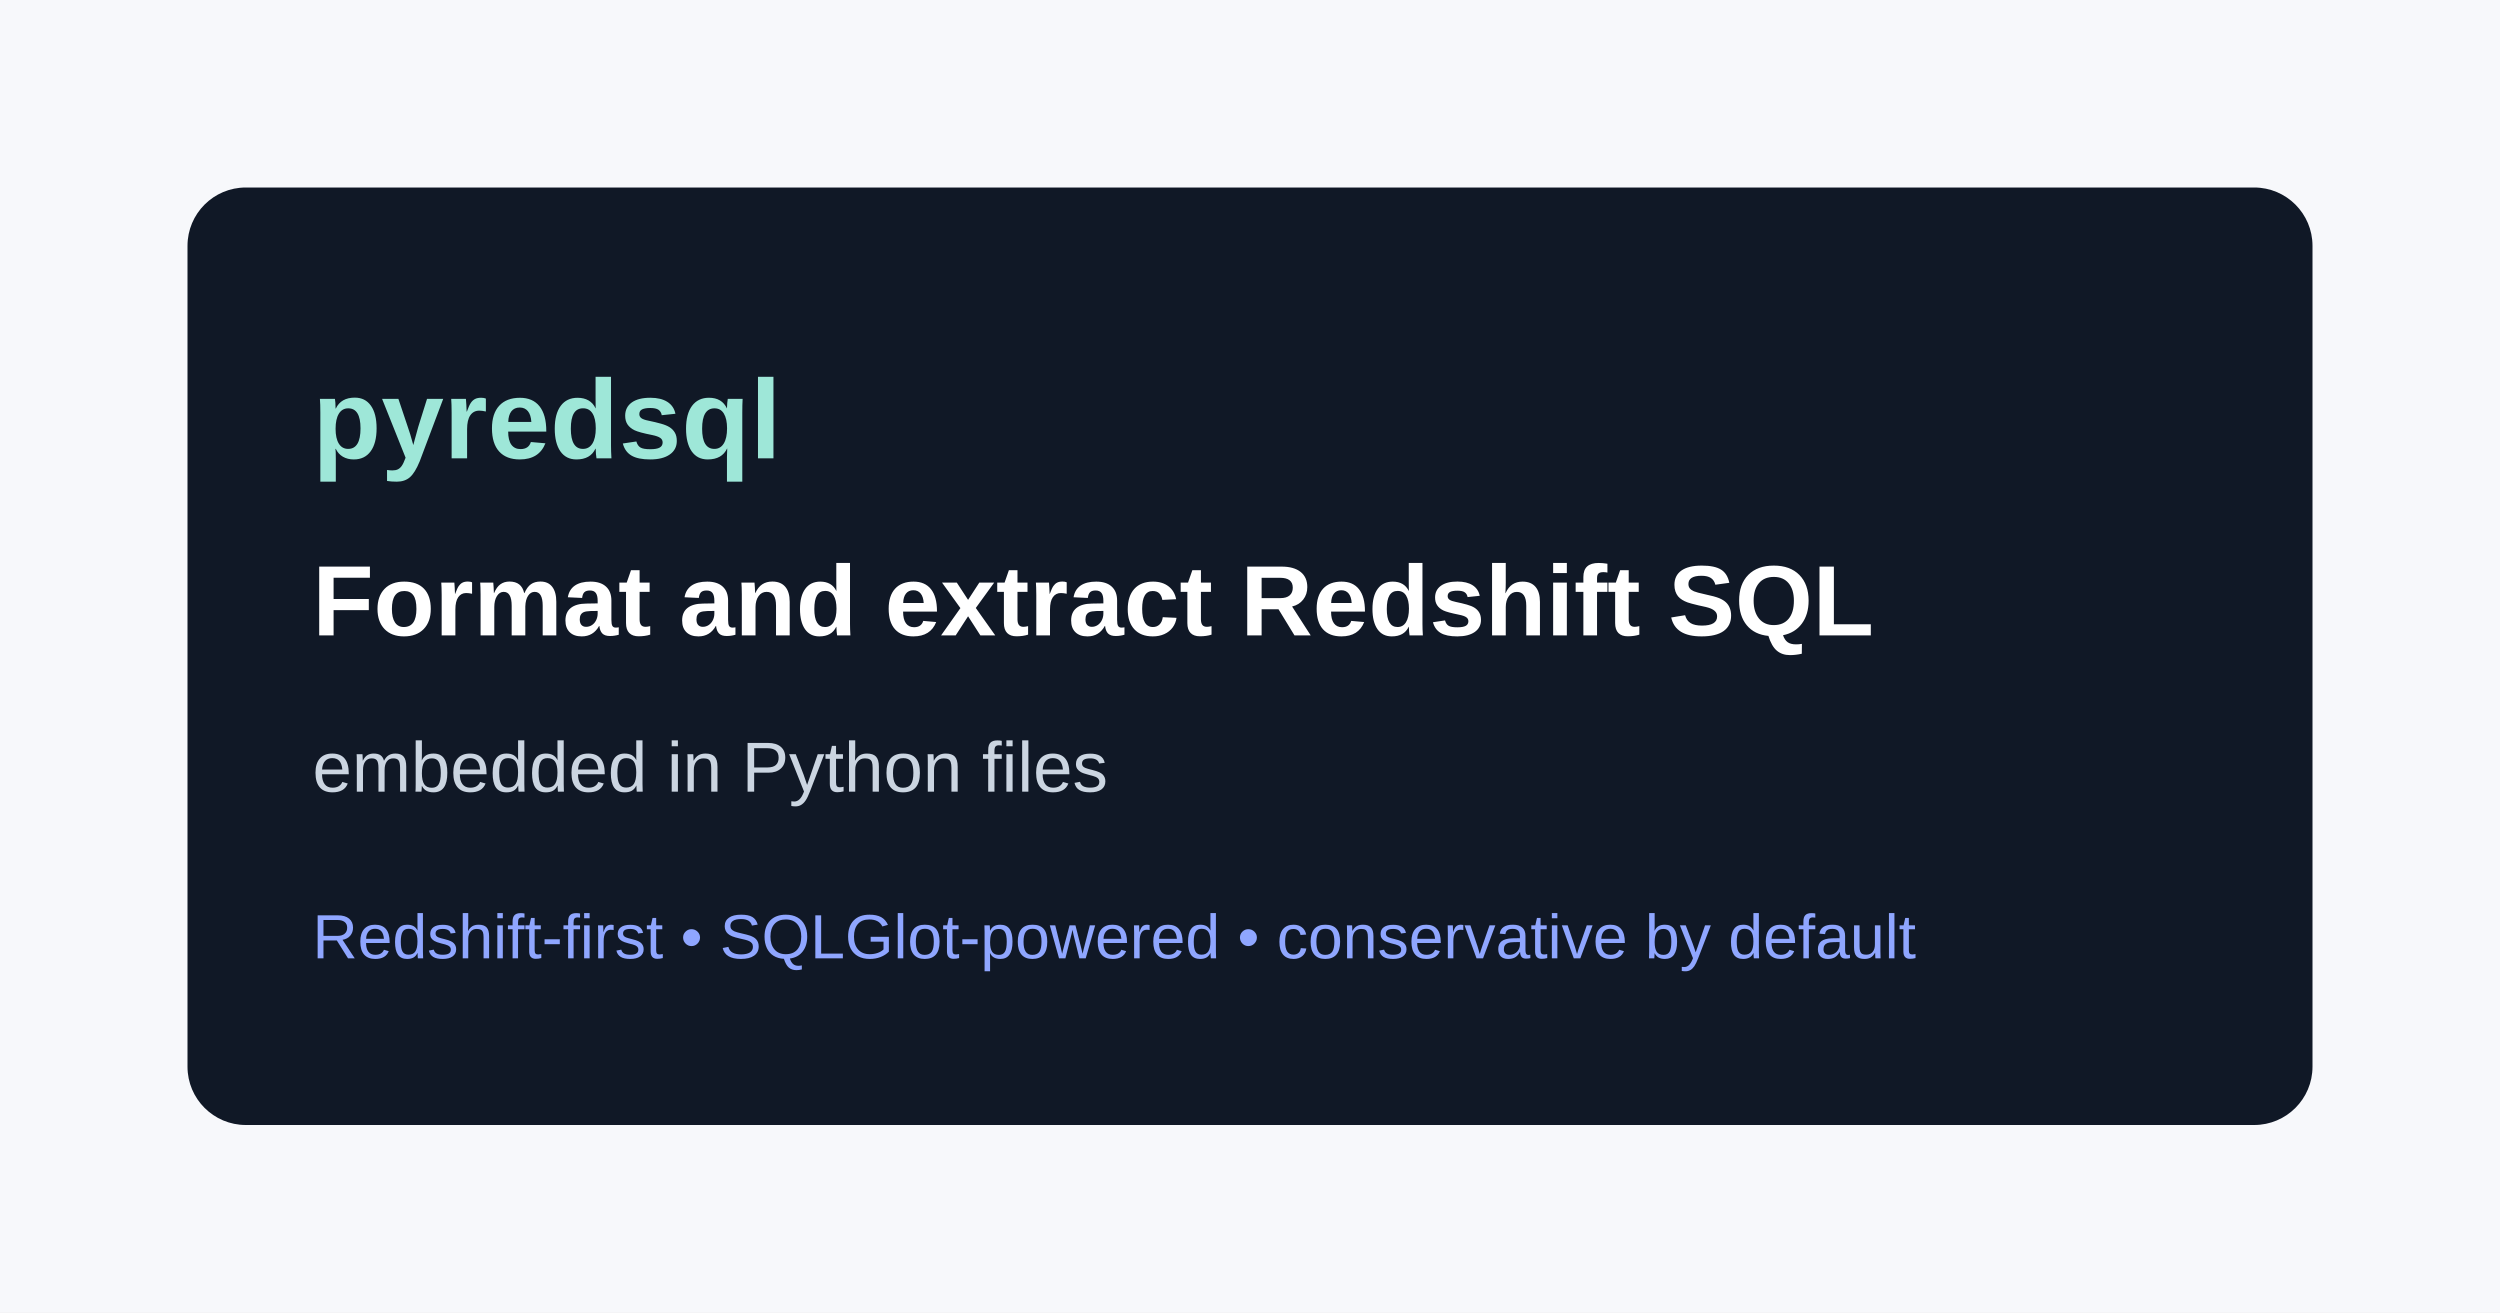
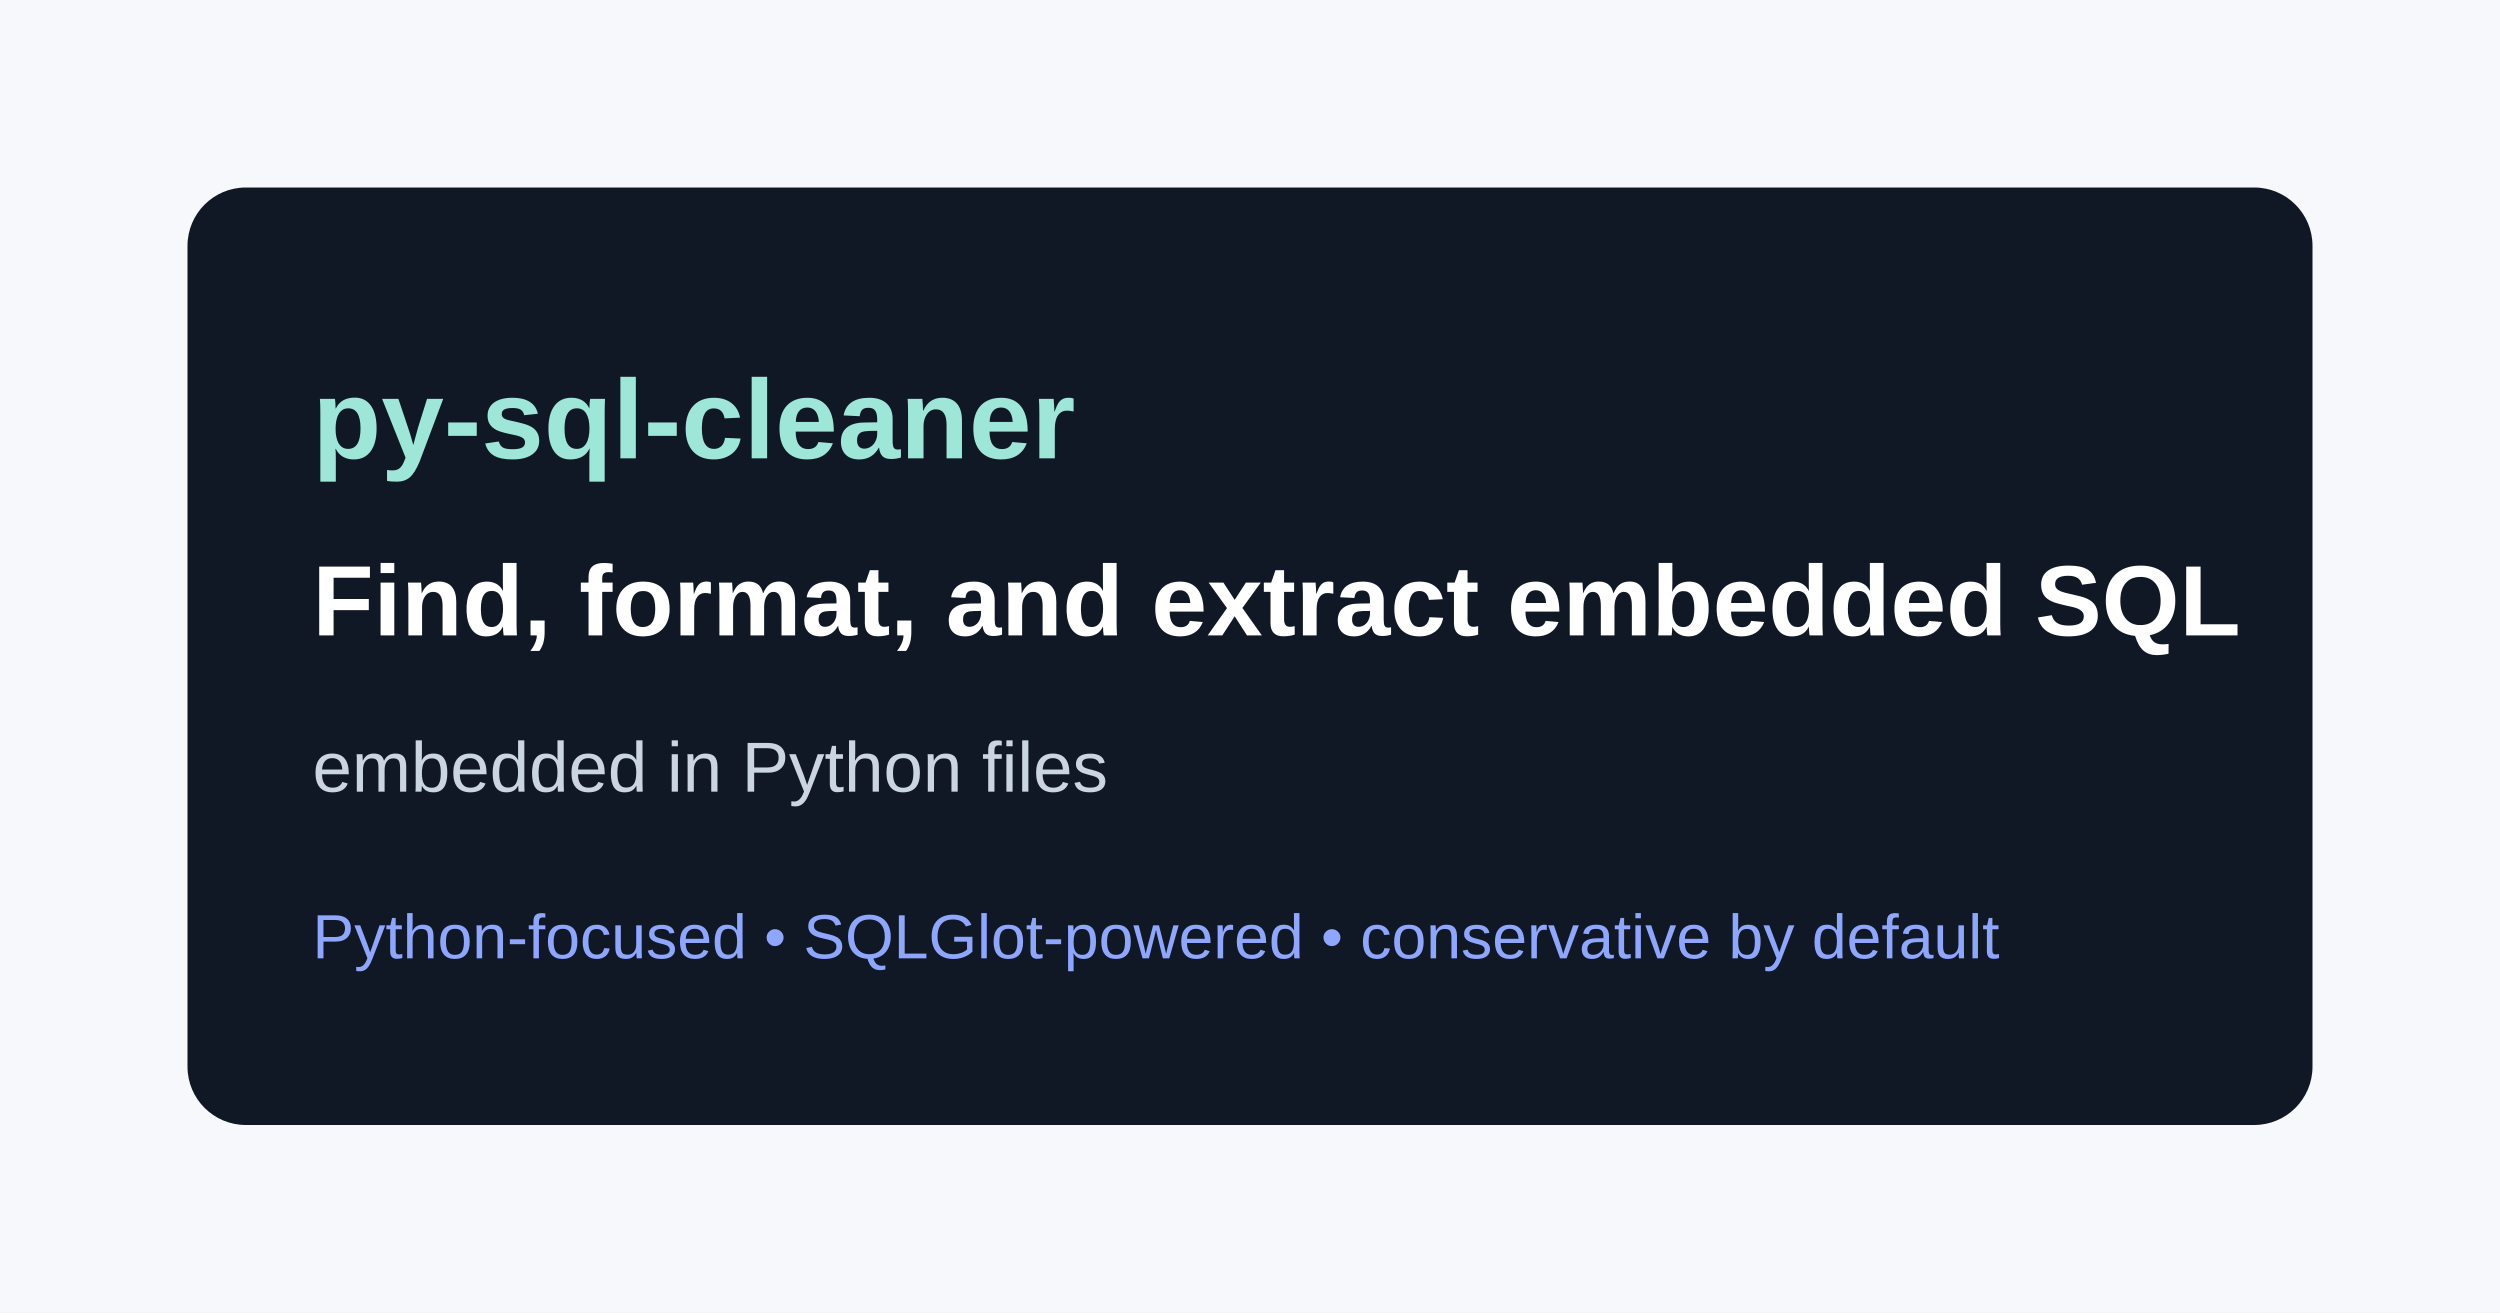
<svg xmlns="http://www.w3.org/2000/svg" viewBox="0 0 1200 630">
  <rect width="1200" height="630" fill="#f7f8fb" />
  <rect x="90" y="90" width="1020" height="450" rx="28" fill="#101826" />
-   <text x="150" y="220" fill="#9ee7d8" font-family="Arial, sans-serif" font-size="54" font-weight="700">pyredsql</text>
-   <text x="150" y="305" fill="#ffffff" font-family="Arial, sans-serif" font-size="48" font-weight="700">Format and extract Redshift SQL</text>
+   <text x="150" y="220" fill="#9ee7d8" font-family="Arial, sans-serif" font-size="54" font-weight="700">py-sql-cleaner</text>
+   <text x="150" y="305" fill="#ffffff" font-family="Arial, sans-serif" font-size="48" font-weight="700">Find, format, and extract embedded SQL</text>
  <text x="150" y="380" fill="#cbd5e1" font-family="Arial, sans-serif" font-size="34">embedded in Python files</text>
-   <text x="150" y="460" fill="#8fa6ff" font-family="Arial, sans-serif" font-size="30">Redshift-first • SQLGlot-powered • conservative by default</text>
+   <text x="150" y="460" fill="#8fa6ff" font-family="Arial, sans-serif" font-size="30">Python-focused • SQLGlot-powered • conservative by default</text>
</svg>
